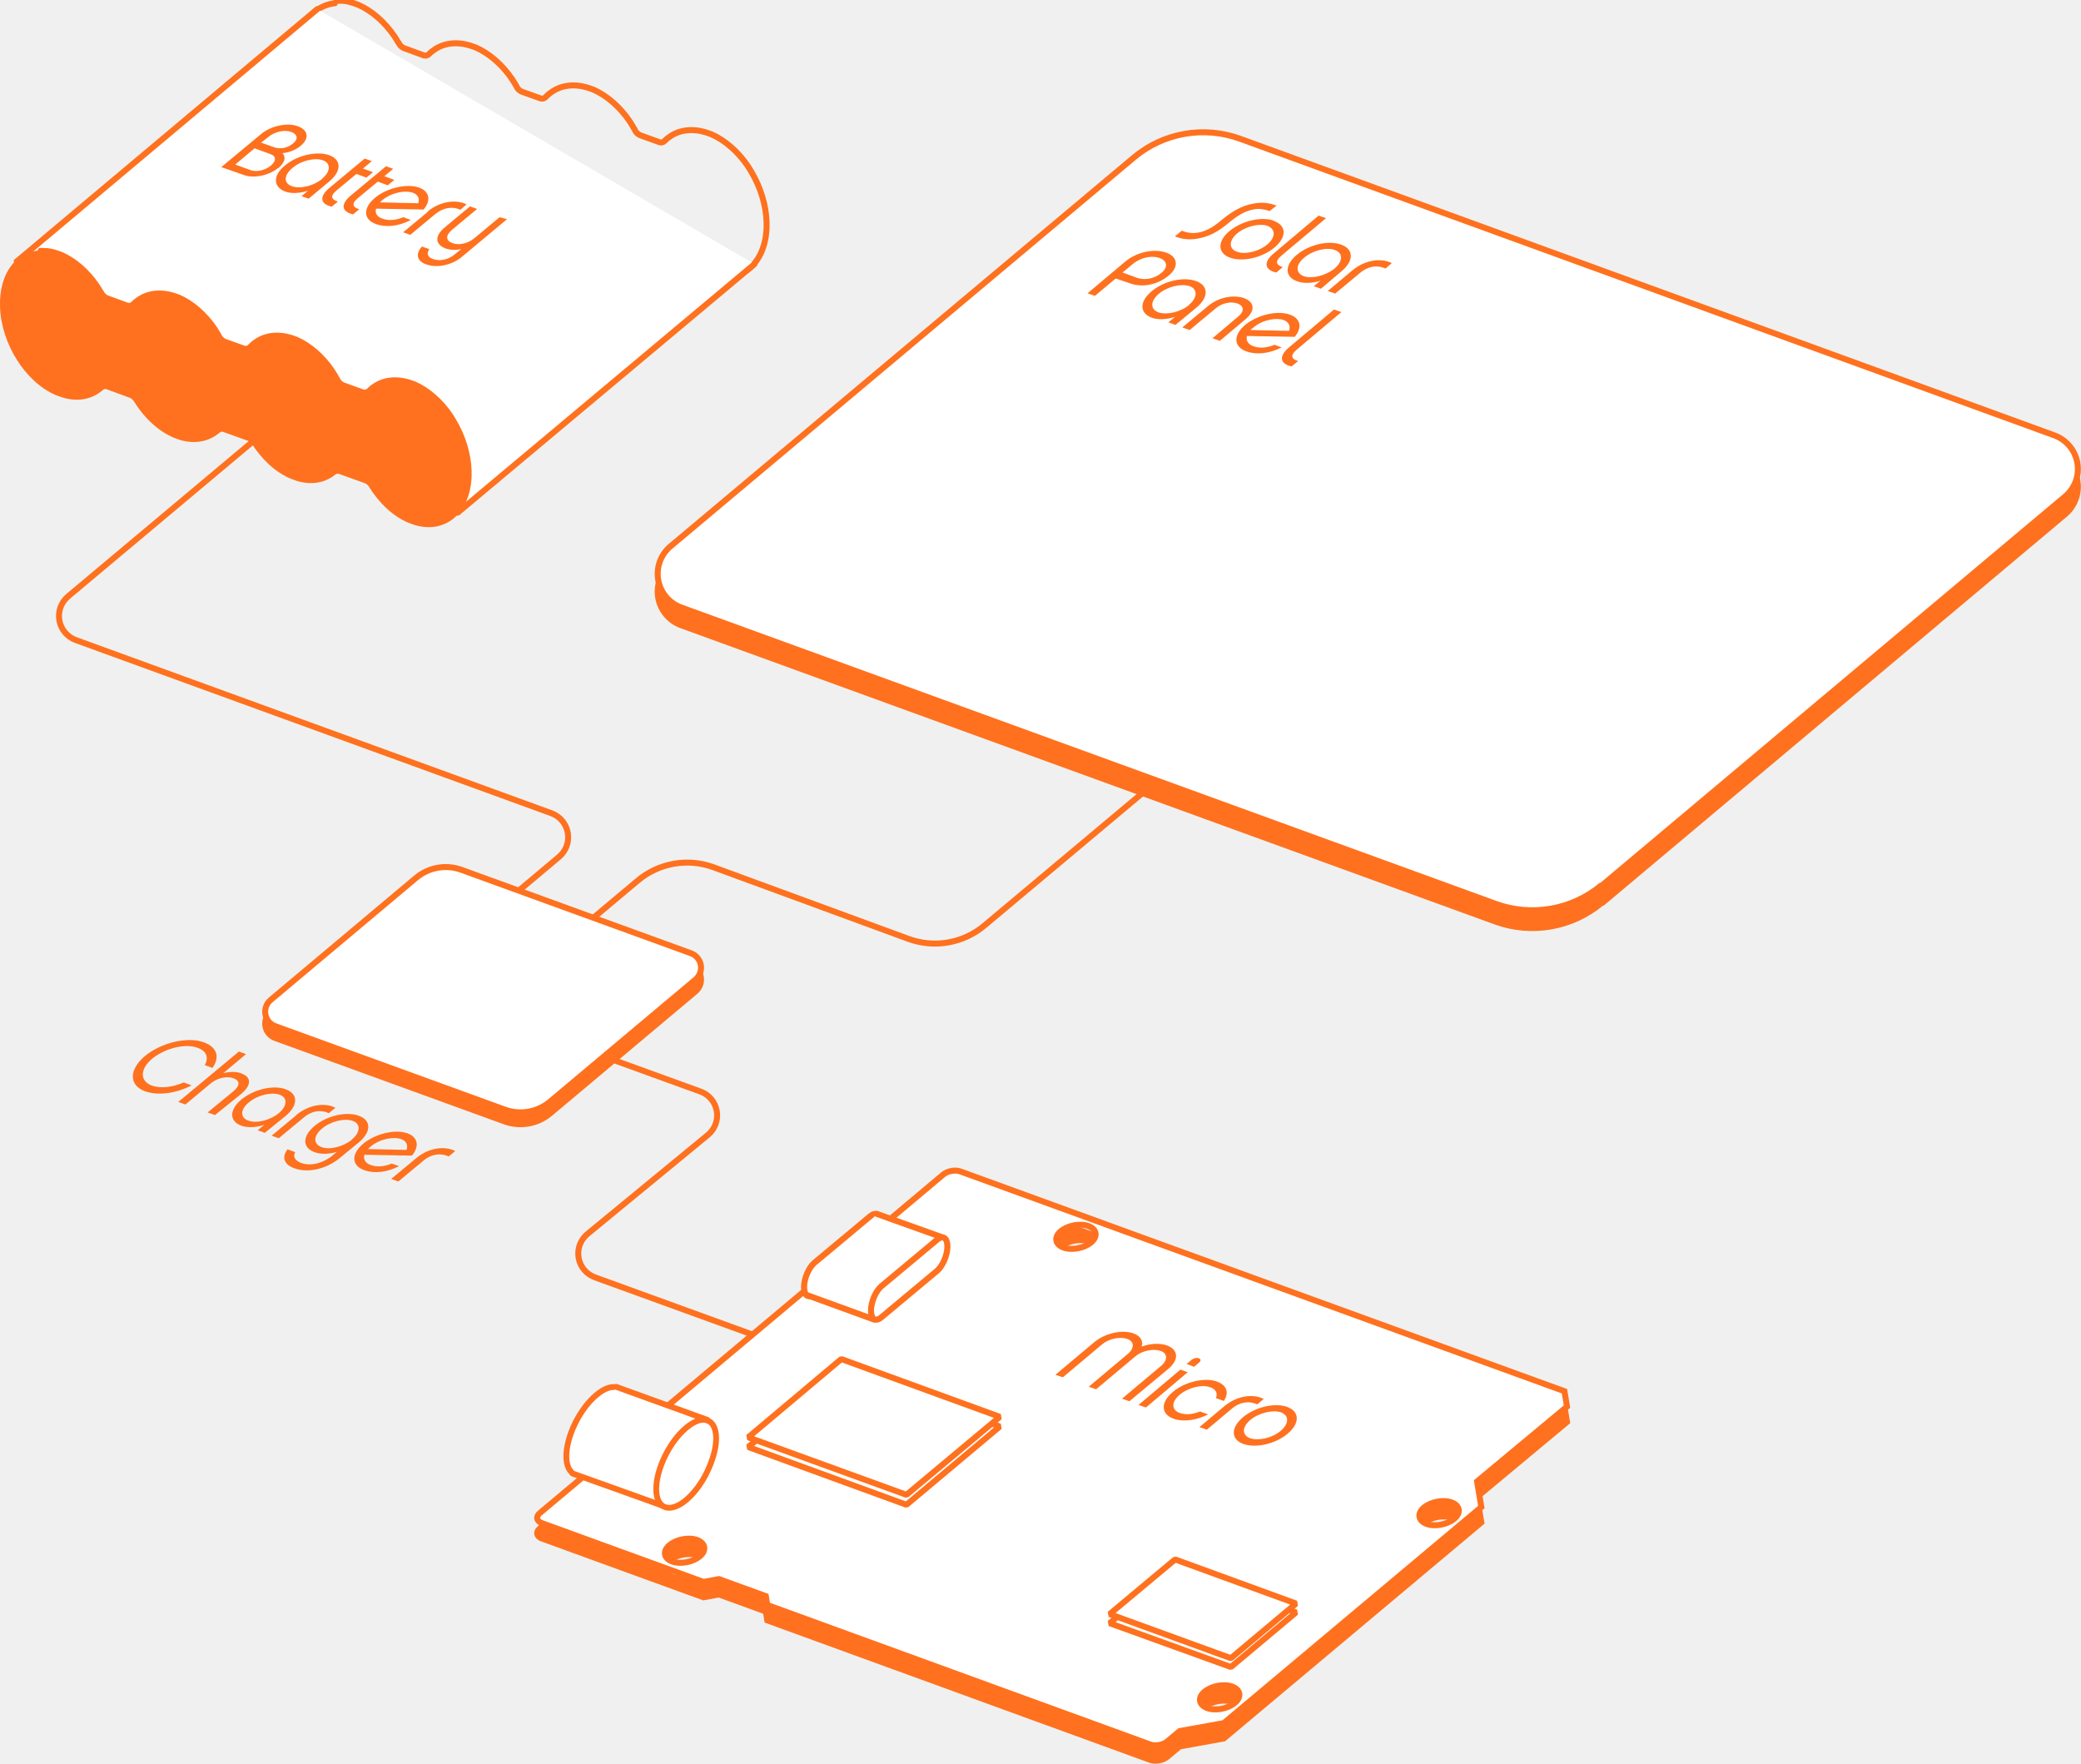
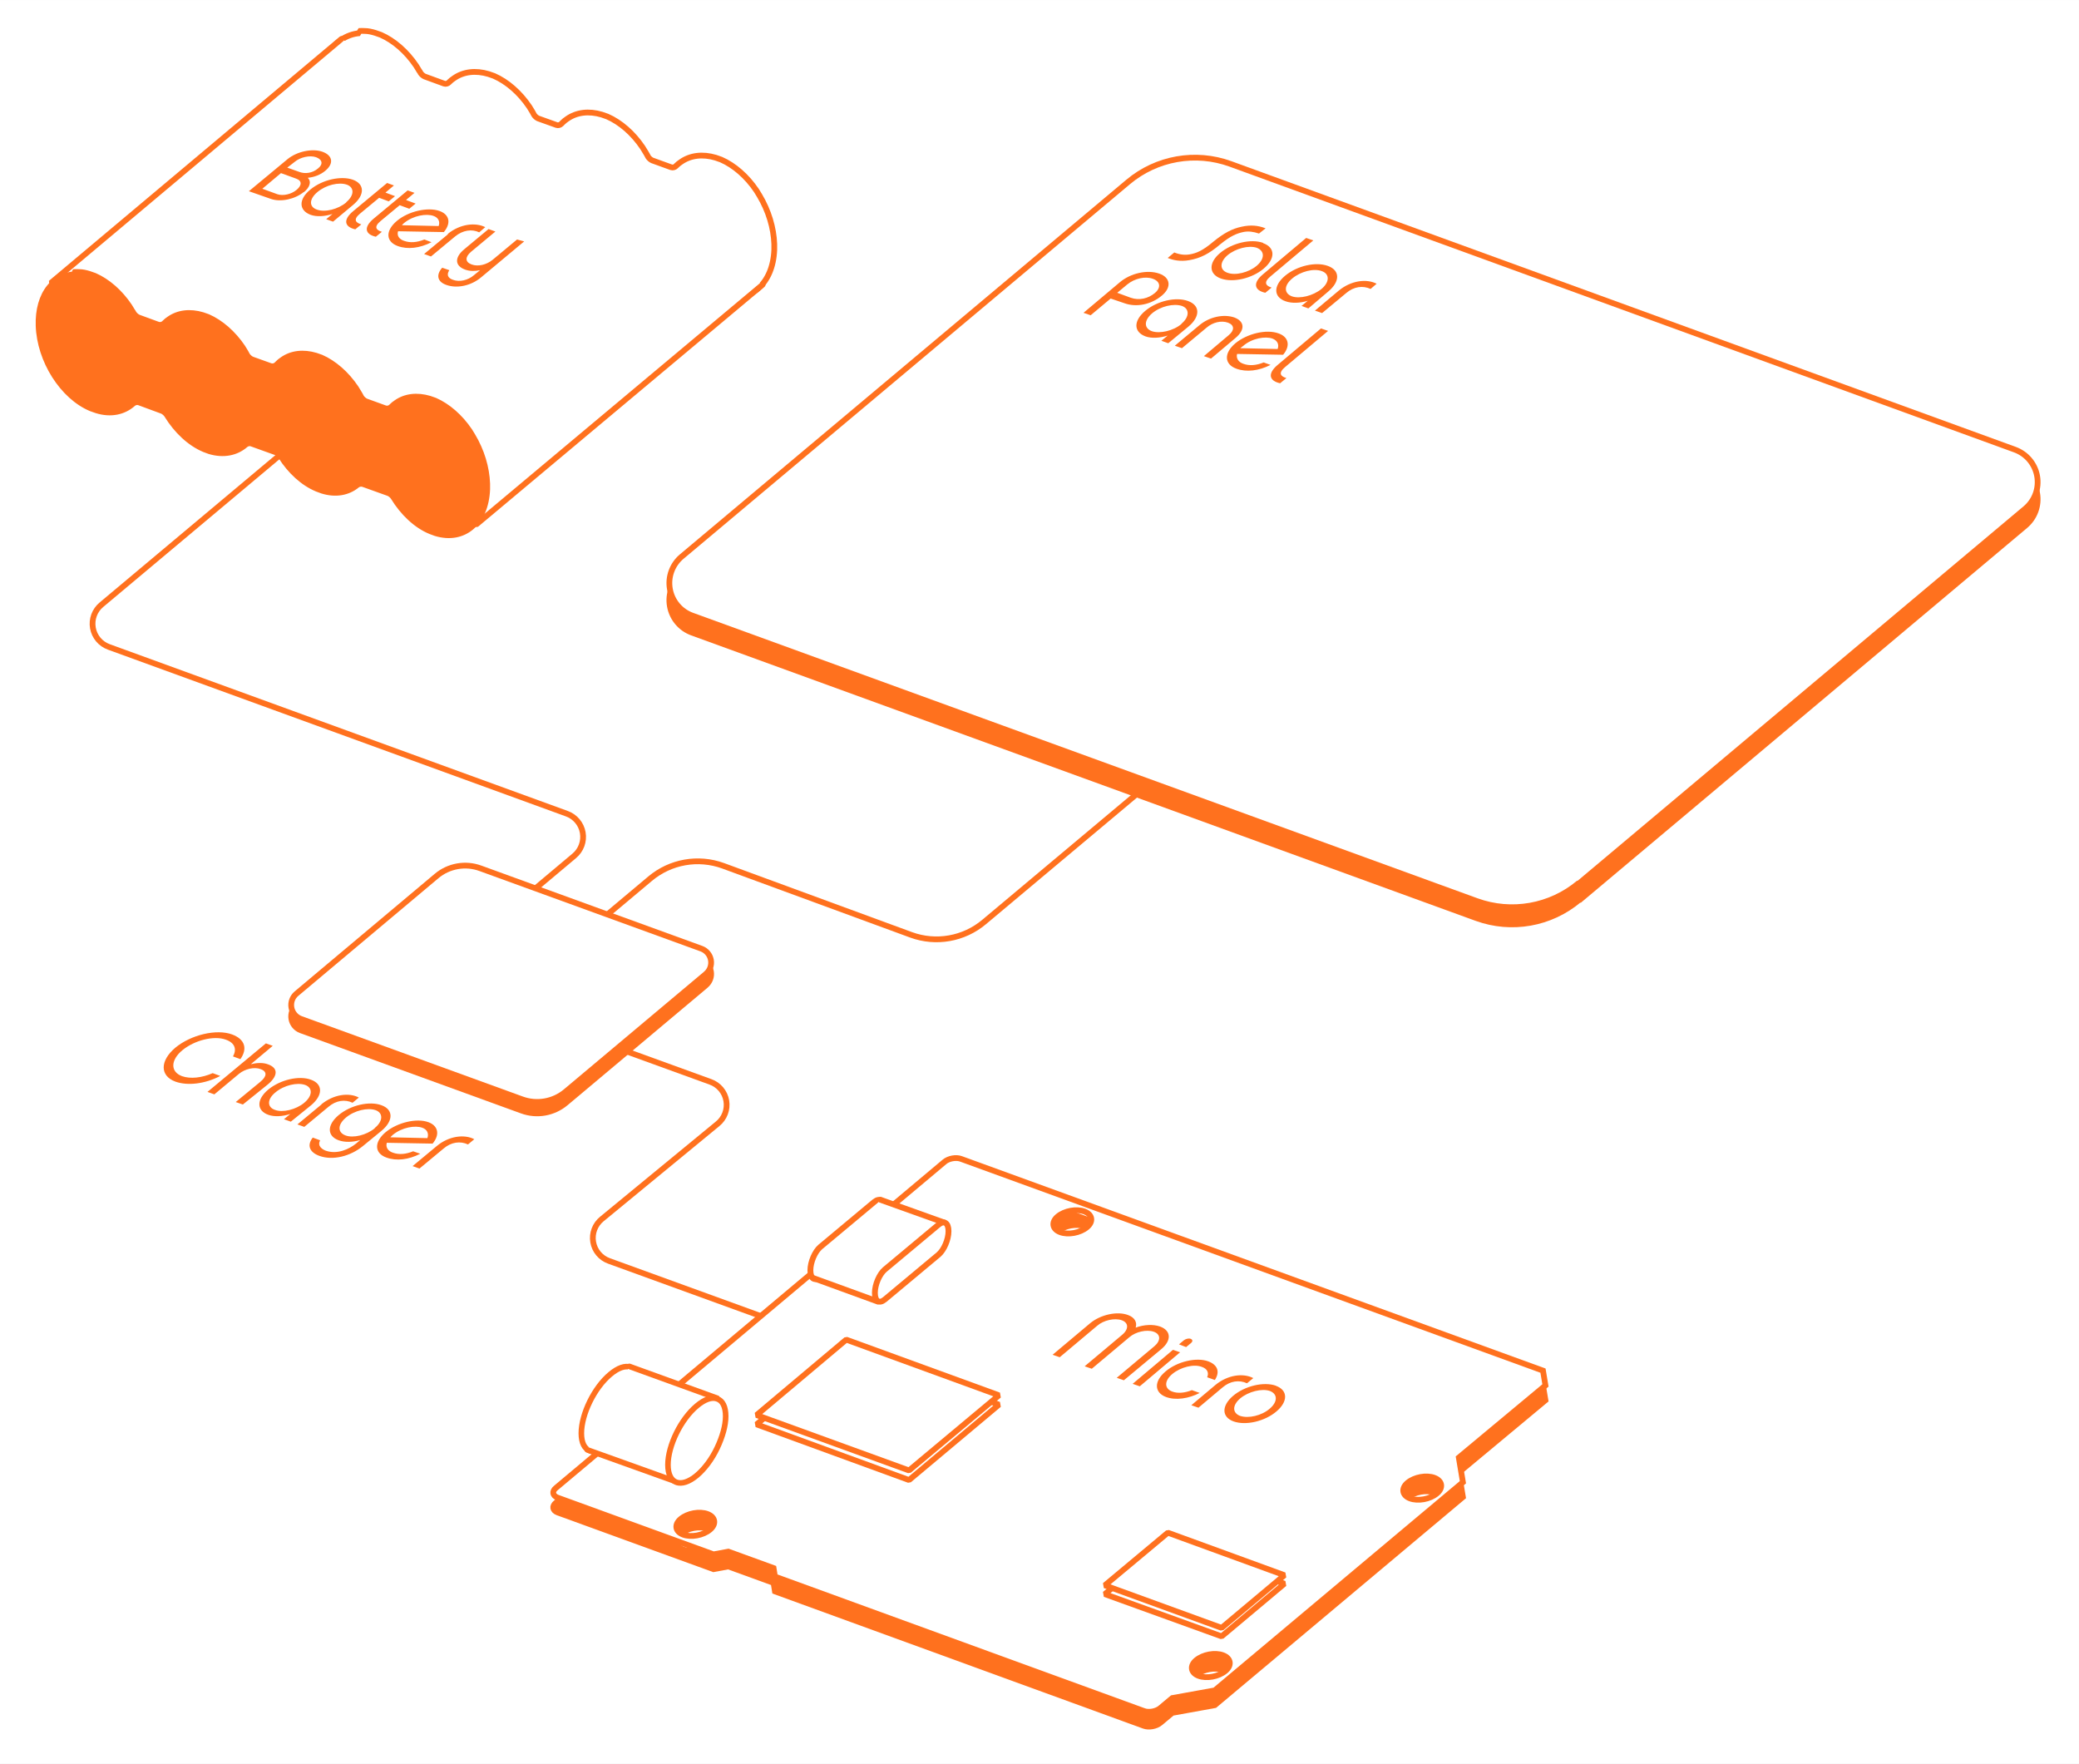
- <svg xmlns="http://www.w3.org/2000/svg" width="7.312in" height="6.196in" viewBox="0 0 7.312 6.196" version="1.1" id="svg1" xml:space="preserve">
+ <svg xmlns="http://www.w3.org/2000/svg" width="7.582in" height="6.431in" viewBox="0 0 7.582 6.431" version="1.1" id="svg1" xml:space="preserve">
  <defs id="defs1">
    <style id="style1">
      .st0 {
        font-size: 2.8px;
      }

      .st0, .st1, .st2, .st3, .st4, .st5, .st6, .st7, .st8, .st9, .st10, .st11, .st12 {
        fill: #fff;
      }

      .st0, .st1, .st2, .st4, .st13, .st14, .st5, .st15, .st16, .st6, .st7, .st17, .st8, .st9, .st18, .st10, .st19, .st20, .st21, .st11, .st12 {
        isolation: isolate;
      }

      .st0, .st1, .st5, .st6, .st7, .st9, .st12 {
        font-family: ArialMT, Arial;
      }

      .st1 {
        font-size: 4.7px;
      }

      .st22 {
        fill: #80795b;
      }

      .st23 {
        fill: #d1c690;
      }

      .st24 {
        fill: #5e5b43;
      }

      .st2 {
        opacity: .6;
      }

      .st25 {
        stroke-width: .9px;
      }

      .st25, .st26, .st27, .st28, .st20, .st29 {
        fill: none;
      }

      .st25, .st27, .st28, .st29 {
        stroke-miterlimit: 5;
      }

      .st25, .st28 {
        stroke: #fff;
      }

      .st30 {
        fill-opacity: .3;
      }

      .st30, .st31 {
        fill: #3d3d3d;
      }

      .st32 {
        fill: #494949;
      }

      .st33 {
        fill: lime;
      }

      .st33, .st34 {
        fill-opacity: .4;
      }

      .st35 {
        fill: #22b573;
        fill-opacity: .7;
      }

      .st36 {
        fill: #b8af82;
      }

      .st37 {
        fill: #303030;
      }

      .st38 {
        fill: #0f7391;
      }

      .st4 {
        opacity: .3;
      }

      .st13 {
        stroke: #565656;
      }

      .st13, .st14 {
        opacity: .2;
      }

      .st13, .st20 {
        stroke-miterlimit: 12.5;
        stroke-width: .3px;
      }

      .st39, .st21 {
        fill: #f2f2f2;
      }

      .st40 {
        fill: #404040;
      }

      .st5 {
        font-size: 5.8px;
      }

      .st41 {
        fill: #1f1f1f;
      }

      .st16, .st11 {
        opacity: .1;
      }

      .st6 {
        font-size: 7.7px;
      }

      .st42 {
        fill: #373737;
      }

      .st7 {
        font-size: 5.2px;
      }

      .st17 {
        opacity: 0;
      }

      .st43 {
        fill: #8c8663;
      }

      .st8, .st19, .st20, .st21 {
        opacity: .5;
      }

      .st34 {
        fill: #ff0;
      }

      .st27 {
        stroke-width: 1px;
      }

      .st27, .st29 {
        stroke: #9a916c;
      }

      .st9 {
        font-size: 4.2px;
      }

      .st44 {
        fill: #6d6d6d;
      }

      .st45 {
        fill: #333;
      }

      .st46 {
        fill: #474747;
      }

      .st47 {
        fill: #8d8455;
      }

      .st48 {
        fill: #595959;
      }

      .st49 {
        fill: #1a1a1a;
      }

      .st50 {
        fill: #9a916c;
      }

      .st51 {
        fill: #999;
      }

      .st18, .st10 {
        opacity: .2;
      }

      .st52 {
        fill: #232323;
      }

      .st53 {
        fill: #852725;
      }

      .st54 {
        fill: #641d1c;
      }

      .st55, .st19 {
        fill: #ccc;
      }

      .st56 {
        fill: #b3b3b3;
      }

      .st28 {
        stroke-linecap: round;
        stroke-width: 1.1px;
      }

      .st57 {
        fill: #2a2a29;
      }

      .st58 {
        fill: gray;
      }

      .st59 {
        fill: #8d8c8c;
      }

      .st60 {
        fill: #9d956c;
      }

      .st20 {
        stroke: #000;
      }

      .st61 {
        fill: #0f0f0f;
        fill-opacity: .4;
      }

      .st29 {
        stroke-width: 1.1px;
      }

      .st62 {
        fill: #e6e6e6;
      }

      .st12 {
        font-size: 4.6px;
      }
    </style>
    <clipPath clipPathUnits="userSpaceOnUse" id="clipPath645">
      <path d="M -1.568,18.351 H 2.423 V 1.9662608e-4 h -3.991 z" id="path645" style="stroke-width:1" />
    </clipPath>
    <clipPath clipPathUnits="userSpaceOnUse" id="clipPath646">
      <path d="M -8.946,3.0171548e-4 H 1.9822466e-4 V -17.405 H -8.946 Z" id="path646" style="stroke-width:1" />
    </clipPath>
    <clipPath clipPathUnits="userSpaceOnUse" id="clipPath647">
      <path d="M -1.967777e-4,3.664 H 7.317 V -4.0087155e-4 H -1.967777e-4 Z" id="path647" style="stroke-width:1" />
    </clipPath>
    <clipPath clipPathUnits="userSpaceOnUse" id="clipPath648">
      <path d="M -7.088,13.741 H 1.844 V -5.0335323e-4 h -8.932 z" id="path648" style="stroke-width:1" />
    </clipPath>
    <clipPath clipPathUnits="userSpaceOnUse" id="clipPath649">
      <path d="M -18.351,2.423 H -9.9182986e-5 v -3.991 H -18.351 Z" id="path649" style="stroke-width:1" />
    </clipPath>
    <clipPath clipPathUnits="userSpaceOnUse" id="clipPath650">
      <path d="M -9.6772378e-5,-5.0352573e-4 H 17.405 V -8.947 H -9.6772378e-5 Z" id="path650" style="stroke-width:1" />
    </clipPath>
    <clipPath clipPathUnits="userSpaceOnUse" id="clipPath651">
      <path d="M -3.664,7.317 H 9.8314649e-5 V 7.14719e-5 H -3.664 Z" id="path651" style="stroke-width:1" />
    </clipPath>
    <clipPath clipPathUnits="userSpaceOnUse" id="clipPath652">
      <path d="M -13.741,1.844 H 2.0079633e-4 v -8.932 H -13.741 Z" id="path652" style="stroke-width:1" />
    </clipPath>
  </defs>
-   <g id="layer2" transform="translate(-0.4925151,-2.087903)">
+   <g id="layer2" transform="translate(-0.3623018,-1.977722)">
+     <rect style="fill:#ffffff;stroke-width:0.021;stroke-linecap:round;stroke-linejoin:bevel" id="rect1" width="7.582" height="6.431" x="0.362" y="1.978" />
    <g id="g676" transform="translate(-0.04166666,0.8958333)">
      <path style="fill:none;fill-opacity:1;stroke:#ff711e;stroke-width:0.021;stroke-linecap:round;stroke-linejoin:bevel;stroke-dasharray:none;stroke-dashoffset:0;stroke-opacity:1" d="M 2.119,4.836 2.775,4.286 a 0.27,0.27 170.079 0 1 0.266,-0.047 l 0.686,0.252 a 0.27,0.27 170.079 0 0 0.266,-0.047 L 4.617,3.921 4.737,3.821" id="path667" />
      <path style="fill:none;fill-opacity:1;stroke:#ff711e;stroke-width:0.021;stroke-linecap:round;stroke-linejoin:bevel;stroke-dasharray:none;stroke-dashoffset:0;stroke-opacity:1" d="M 1.963,4.652 2.498,4.203 A 0.09,0.09 80 0 0 2.471,4.049 L 0.801,3.441 A 0.09,0.09 80 0 1 0.774,3.287 L 1.85,2.385" id="path675" />
      <path style="fill:none;fill-opacity:1;stroke:#ff711e;stroke-width:0.021;stroke-linecap:round;stroke-linejoin:bevel;stroke-dasharray:none;stroke-dashoffset:0;stroke-opacity:1" d="M 3.272,5.915 2.625,5.68 A 0.089,0.089 80.259 0 1 2.599,5.527 L 3.021,5.18 A 0.089,0.089 80.259 0 0 2.995,5.027 L 2.634,4.896 2.487,4.842" id="path676" />
    </g>
  </g>
-   <g id="layer1" style="display:inline" transform="translate(-0.492515, -2.0879)">
+   <g id="layer1" style="display:inline" transform="translate(-0.3623016,-1.977719)">
    <g id="g664" style="fill:#ffffff;fill-opacity:1" transform="translate(0.06249999,0.8958333)">
      <path id="path11835" style="fill:#ff711e;fill-opacity:1;fill-rule:nonzero;stroke:#ff711e;stroke-width:0.021;stroke-dasharray:none;stroke-opacity:1" d="m 2.782,6.675 c -0.024,0.02 -0.02,0.046 0.009,0.057 0.029,0.011 0.073,0.003 0.098,-0.018 l 1.3e-4,-1.1e-4 c 0.024,-0.02 0.02,-0.046 -0.009,-0.057 -0.029,-0.011 -0.073,-0.003 -0.098,0.018 z m 1.375,-1.103 c -0.024,0.02 -0.02,0.046 0.009,0.057 0.029,0.011 0.073,0.003 0.098,-0.018 l 1.2e-4,-10e-5 c 0.024,-0.02 0.02,-0.046 -0.009,-0.057 -0.029,-0.011 -0.073,-0.003 -0.098,0.018 z m 0.505,1.618 c -0.024,0.02 -0.02,0.046 0.009,0.057 0.029,0.011 0.073,0.003 0.098,-0.018 l 1.6e-4,-1.3e-4 c 0.024,-0.02 0.02,-0.046 -0.009,-0.057 -0.029,-0.011 -0.073,-0.003 -0.098,0.018 z m 0.771,-0.647 c -0.024,0.02 -0.02,0.046 0.009,0.057 0.029,0.011 0.073,0.003 0.098,-0.018 l 1.5e-4,-1.3e-4 c 0.024,-0.02 0.02,-0.046 -0.009,-0.057 -0.029,-0.011 -0.073,-0.003 -0.098,0.018 z m 0.187,-0.092 0.015,0.09 -0.905,0.759 -0.155,0.028 -0.043,0.036 c -0.015,0.013 -0.043,0.018 -0.061,0.011 h -10e-6 l -1.345,-0.49 -0.005,-0.031 -0.165,-0.06 -0.054,0.01 -0.569,-0.207 c -0.018,-0.007 -0.021,-0.023 -0.006,-0.035 l 1.417,-1.189 c 0.015,-0.013 0.043,-0.018 0.061,-0.011 l 2.122,0.772 0.009,0.054 z" />
      <path id="path654" style="fill:#ffffff;fill-opacity:1;fill-rule:nonzero;stroke:#ff711e;stroke-width:0.021;stroke-dasharray:none;stroke-opacity:1" d="m 2.782,6.621 c -0.024,0.02 -0.02,0.046 0.009,0.057 0.029,0.011 0.073,0.003 0.098,-0.018 l 1.3e-4,-1.1e-4 c 0.024,-0.02 0.02,-0.046 -0.009,-0.057 -0.029,-0.011 -0.073,-0.003 -0.098,0.018 z m 1.375,-1.103 c -0.024,0.02 -0.02,0.046 0.009,0.057 0.029,0.011 0.073,0.003 0.098,-0.018 l 1.2e-4,-10e-5 c 0.024,-0.02 0.02,-0.046 -0.009,-0.057 -0.029,-0.011 -0.073,-0.003 -0.098,0.018 z m 0.505,1.618 c -0.024,0.02 -0.02,0.046 0.009,0.057 0.029,0.011 0.073,0.003 0.098,-0.018 l 1.6e-4,-1.3e-4 c 0.024,-0.02 0.02,-0.046 -0.009,-0.057 -0.029,-0.011 -0.073,-0.003 -0.098,0.018 z m 0.771,-0.647 c -0.024,0.02 -0.02,0.046 0.009,0.057 0.029,0.011 0.073,0.003 0.098,-0.018 l 1.5e-4,-1.3e-4 c 0.024,-0.02 0.02,-0.046 -0.009,-0.057 -0.029,-0.011 -0.073,-0.003 -0.098,0.018 z m 0.187,-0.092 0.015,0.09 -0.905,0.759 -0.155,0.028 -0.043,0.036 c -0.015,0.013 -0.043,0.018 -0.061,0.011 h -10e-6 l -1.345,-0.49 -0.005,-0.031 -0.165,-0.06 -0.054,0.01 -0.569,-0.207 c -0.018,-0.007 -0.021,-0.023 -0.006,-0.035 l 1.417,-1.189 c 0.015,-0.013 0.043,-0.018 0.061,-0.011 l 2.122,0.772 0.009,0.054 z" />
      <g id="g658" transform="matrix(1.074281,0,0,1.074656,0.310032,1.351108)" style="fill:#ffffff;fill-opacity:1;stroke-width:0.019;stroke-dasharray:none">
        <path id="path656" style="fill:#ffffff;fill-opacity:1;stroke:#ff711e;stroke-width:0.019;stroke-linecap:round;stroke-linejoin:bevel;stroke-dasharray:none;stroke-opacity:1" d="m 2.16,4.448 c 0,-0.031 -0.01,-0.053 -0.029,-0.059 -0.018,-0.007 -0.043,0.002 -0.069,0.024 -0.054,0.045 -0.098,0.135 -0.098,0.2 0,0.065 0.044,0.081 0.098,0.036 0.026,-0.022 0.051,-0.055 0.069,-0.093 0.018,-0.038 0.029,-0.076 0.029,-0.108 z" />
        <path style="fill:#ffffff;fill-opacity:1;stroke:#ff711e;stroke-width:0.019;stroke-linecap:round;stroke-linejoin:bevel;stroke-dasharray:none;stroke-dashoffset:0;stroke-opacity:1" d="M 1.984,4.669 2.291,4.779 2.428,4.495 2.127,4.386" id="path658" />
        <path id="path657" style="fill:#ffffff;fill-opacity:1;stroke:#ff711e;stroke-width:0.019;stroke-linecap:round;stroke-linejoin:bevel;stroke-dasharray:none;stroke-opacity:1" d="m 2.454,4.555 c 0,-0.031 -0.01,-0.053 -0.029,-0.059 -0.018,-0.007 -0.043,0.002 -0.069,0.024 -0.054,0.045 -0.098,0.135 -0.098,0.2 0,0.065 0.044,0.081 0.098,0.036 0.026,-0.022 0.051,-0.055 0.069,-0.093 0.018,-0.038 0.029,-0.076 0.029,-0.108 z" />
      </g>
      <path style="fill:#ffffff;fill-opacity:1;stroke:#ff711e;stroke-width:0.021;stroke-linecap:round;stroke-linejoin:bevel;stroke-dasharray:none;stroke-dashoffset:0;stroke-opacity:1" d="M 3.059,6.276 3.615,6.479 3.943,6.204 3.386,6.002 Z" id="path659" />
      <path style="fill:#ffffff;fill-opacity:1;stroke:#ff711e;stroke-width:0.021;stroke-linecap:round;stroke-linejoin:bevel;stroke-dasharray:none;stroke-dashoffset:0;stroke-opacity:1" d="M 3.059,6.242 3.615,6.444 3.943,6.17 3.386,5.967 Z" id="path659-2" />
      <g id="g662" transform="matrix(0.9259355,0,0,0.925455,0.8542896,1.950355)" style="fill:#ffffff;fill-opacity:1;stroke-width:0.023;stroke-dasharray:none">
        <path id="rect659" style="fill:#ffffff;fill-opacity:1;stroke:#ff711e;stroke-width:0.023;stroke-linecap:round;stroke-linejoin:bevel;stroke-dasharray:none;stroke-opacity:1" d="m 2.632,3.975 0.212,-0.177 c 0.022,-0.018 0.039,-0.007 0.039,0.026 0,0.033 -0.018,0.074 -0.039,0.092 l -0.212,0.177 c -0.022,0.018 -0.039,0.007 -0.039,-0.026 0,-0.033 0.018,-0.074 0.039,-0.092 z" />
        <path style="fill:#ffffff;fill-opacity:1;stroke:#ff711e;stroke-width:0.023;stroke-linecap:round;stroke-linejoin:bevel;stroke-dasharray:none;stroke-dashoffset:0;stroke-opacity:1" d="m 2.603,4.097 0.258,0.094 0.262,-0.311 -0.254,-0.091" id="path662" />
        <path id="path661" style="fill:#ffffff;fill-opacity:1;stroke:#ff711e;stroke-width:0.023;stroke-linecap:round;stroke-linejoin:bevel;stroke-dasharray:none;stroke-opacity:1" d="m 2.886,4.064 0.212,-0.177 c 0.022,-0.018 0.039,-0.007 0.039,0.026 0,0.033 -0.018,0.074 -0.039,0.092 l -0.212,0.177 c -0.022,0.018 -0.039,0.007 -0.039,-0.026 0,-0.033 0.018,-0.074 0.039,-0.092 z" />
      </g>
      <path style="fill:#ffffff;fill-opacity:1;stroke:#ff711e;stroke-width:0.021;stroke-linecap:round;stroke-linejoin:bevel;stroke-dasharray:none;stroke-dashoffset:0;stroke-opacity:1" d="M 4.755,7.049 4.329,6.895 4.559,6.702 4.984,6.857 Z" id="path664" />
      <path style="fill:#ffffff;fill-opacity:1;stroke:#ff711e;stroke-width:0.021;stroke-linecap:round;stroke-linejoin:bevel;stroke-dasharray:none;stroke-dashoffset:0;stroke-opacity:1" d="M 4.755,7.018 4.329,6.863 4.559,6.671 4.984,6.826 Z" id="path663" />
    </g>
    <g id="g665" transform="translate(0.06249999,0.8958333)">
      <path style="fill:#ff711e;fill-opacity:1;stroke:#ff711e;stroke-width:0.021;stroke-linecap:round;stroke-linejoin:bevel;stroke-dasharray:none;stroke-dashoffset:0;stroke-opacity:1" d="M 6.058,4.366 7.686,2.999 A 0.126,0.126 80 0 0 7.648,2.784 L 4.787,1.742 a 0.379,0.379 170 0 0 -0.373,0.066 L 2.786,3.174 a 0.126,0.126 80 0 0 0.038,0.215 l 2.861,1.041 a 0.379,0.379 170 0 0 0.373,-0.066 z" id="path665" />
      <path style="fill:#ffffff;stroke:#ff711e;stroke-width:0.021;stroke-linecap:round;stroke-linejoin:bevel;stroke-dasharray:none;stroke-dashoffset:0;stroke-opacity:1" d="M 6.058,4.366 7.686,2.999 A 0.126,0.126 80 0 0 7.648,2.784 L 4.787,1.742 a 0.379,0.379 170 0 0 -0.373,0.066 L 2.786,3.174 a 0.126,0.126 80 0 0 0.038,0.215 l 2.861,1.041 a 0.379,0.379 170 0 0 0.373,-0.066 z" id="path665-2" transform="translate(0,-0.06249999)" />
    </g>
    <path style="fill:#ff711e;fill-opacity:1;stroke:#ff711e;stroke-width:0.021;stroke-linecap:round;stroke-linejoin:bevel;stroke-dasharray:none;stroke-dashoffset:0;stroke-opacity:1" d="M 2.873,4.676 2.363,5.104 A 0.162,0.162 170 0 1 2.203,5.132 L 1.397,4.839 a 0.054,0.054 80 0 1 -0.016,-0.092 L 1.892,4.318 a 0.162,0.162 170 0 1 0.16,-0.028 l 0.806,0.293 a 0.054,0.054 80 0 1 0.016,0.092 z" id="path666" transform="translate(0.06249999,0.8958333)" />
    <path style="fill:#ffffff;fill-opacity:1;stroke:#ff711e;stroke-width:0.021;stroke-linecap:round;stroke-linejoin:bevel;stroke-dasharray:none;stroke-dashoffset:0;stroke-opacity:1" d="M 2.873,4.676 2.363,5.104 A 0.162,0.162 170 0 1 2.203,5.132 L 1.397,4.839 a 0.054,0.054 80 0 1 -0.016,-0.092 L 1.892,4.318 a 0.162,0.162 170 0 1 0.16,-0.028 l 0.806,0.293 a 0.054,0.054 80 0 1 0.016,0.092 z" id="path666-3" transform="translate(0.06249999,0.8541667)" />
    <g id="g674" transform="translate(0.06249999,0.8958333)">
      <path id="path669" style="fill:none;stroke:#ff711e;stroke-width:0.021;stroke-linecap:round;stroke-linejoin:bevel;stroke-dasharray:none" d="m 0.426,2.833 c -0.024,0.002 -0.047,0.01 -0.067,0.024 -0.005,0.003 -0.012,0.009 -0.016,0.013 -0.032,0.031 -0.05,0.079 -0.052,0.135 -2.027e-4,0.006 -1.9986e-4,0.015 -5.47e-6,0.021 0.004,0.129 0.089,0.263 0.195,0.307 0.005,0.002 0.014,0.005 0.02,0.007 0.054,0.017 0.103,0.006 0.138,-0.025 0.004,-0.004 0.012,-0.006 0.017,-0.004 l 0.084,0.031 c 0.005,0.002 0.012,0.008 0.015,0.013 0.035,0.057 0.084,0.104 0.139,0.127 0.005,0.002 0.014,0.005 0.019,0.007 0.053,0.016 0.101,0.006 0.136,-0.024 0.004,-0.004 0.012,-0.006 0.017,-0.004 l 0.089,0.032 c 0.005,0.002 0.012,0.008 0.015,0.012 0.035,0.055 0.082,0.099 0.135,0.121 0.005,0.002 0.014,0.005 0.019,0.007 0.051,0.016 0.098,0.007 0.132,-0.021 0.005,-0.004 0.012,-0.005 0.018,-0.003 l 0.092,0.033 c 0.005,0.002 0.012,0.008 0.015,0.013 0.035,0.057 0.084,0.104 0.138,0.126 0.005,0.002 0.014,0.005 0.019,0.007 0.106,0.032 0.19,-0.039 0.195,-0.165 2.023e-4,-0.006 1.993e-4,-0.015 1.7e-6,-0.021 -0.002,-0.059 -0.021,-0.122 -0.054,-0.177 -0.003,-0.005 -0.008,-0.013 -0.011,-0.018 -0.035,-0.052 -0.081,-0.092 -0.129,-0.113 -0.005,-0.002 -0.014,-0.005 -0.02,-0.007 -0.047,-0.014 -0.092,-0.009 -0.127,0.016 -0.005,0.003 -0.012,0.009 -0.016,0.013 -7.376e-4,7.245e-4 -0.001,0.001 -0.002,0.002 -0.004,0.004 -0.011,0.006 -0.017,0.004 l -0.069,-0.025 c -0.005,-0.002 -0.012,-0.008 -0.015,-0.013 -0.003,-0.006 -0.006,-0.011 -0.009,-0.016 -0.003,-0.005 -0.008,-0.013 -0.011,-0.018 -0.035,-0.052 -0.081,-0.092 -0.129,-0.113 -0.005,-0.002 -0.014,-0.005 -0.02,-0.007 -0.047,-0.014 -0.092,-0.009 -0.127,0.016 -0.005,0.003 -0.012,0.009 -0.016,0.013 -0.002,0.002 -0.004,0.004 -0.005,0.005 -0.004,0.004 -0.011,0.006 -0.017,0.004 l -0.067,-0.024 c -0.005,-0.002 -0.012,-0.008 -0.015,-0.013 -0.002,-0.004 -0.004,-0.007 -0.006,-0.011 -0.003,-0.005 -0.008,-0.013 -0.011,-0.018 -0.035,-0.052 -0.081,-0.092 -0.129,-0.113 -0.005,-0.002 -0.014,-0.005 -0.02,-0.007 -0.047,-0.014 -0.092,-0.009 -0.127,0.016 -0.005,0.003 -0.012,0.009 -0.016,0.013 -6.6932e-4,6.569e-4 -0.001,0.001 -0.002,0.002 -0.004,0.004 -0.011,0.006 -0.017,0.004 l -0.071,-0.026 c -0.005,-0.002 -0.012,-0.008 -0.015,-0.013 -0.001,-0.003 -0.003,-0.005 -0.005,-0.008 -0.003,-0.005 -0.008,-0.013 -0.011,-0.018 -0.035,-0.052 -0.081,-0.092 -0.129,-0.113 -0.005,-0.002 -0.014,-0.005 -0.02,-0.007 -0.013,-0.004 -0.026,-0.007 -0.039,-0.007 -0.006,-3.827e-4 -0.015,-3.735e-4 -0.021,4.91e-5 z" transform="translate(1.185529,-1.630182)" />
      <path style="fill:#ffffff;fill-opacity:1;stroke:#ff711e;stroke-width:0.021;stroke-linecap:round;stroke-linejoin:bevel;stroke-dasharray:none;stroke-dashoffset:0;stroke-opacity:1" d="M 1.545,1.224 0.485,2.114 2.036,2.995 3.081,2.12" id="path674" />
      <path id="path672" style="fill:#ff711e;fill-opacity:1;stroke:#ff711e;stroke-width:0.01;stroke-linecap:round;stroke-linejoin:bevel" d="m 0.426,2.833 c -0.024,0.002 -0.047,0.01 -0.067,0.024 -0.005,0.003 -0.012,0.009 -0.016,0.013 -0.032,0.031 -0.05,0.079 -0.052,0.135 -2.027e-4,0.006 -1.9986e-4,0.015 -5.47e-6,0.021 0.004,0.129 0.089,0.263 0.195,0.307 0.005,0.002 0.014,0.005 0.02,0.007 0.054,0.017 0.103,0.006 0.138,-0.025 0.004,-0.004 0.012,-0.006 0.017,-0.004 l 0.084,0.031 c 0.005,0.002 0.012,0.008 0.015,0.013 0.035,0.057 0.084,0.104 0.139,0.127 0.005,0.002 0.014,0.005 0.019,0.007 0.053,0.016 0.101,0.006 0.136,-0.024 0.004,-0.004 0.012,-0.006 0.017,-0.004 l 0.089,0.032 c 0.005,0.002 0.012,0.008 0.015,0.012 0.035,0.055 0.082,0.099 0.135,0.121 0.005,0.002 0.014,0.005 0.019,0.007 0.051,0.016 0.098,0.007 0.132,-0.021 0.005,-0.004 0.012,-0.005 0.018,-0.003 l 0.092,0.033 c 0.005,0.002 0.012,0.008 0.015,0.013 0.035,0.057 0.084,0.104 0.138,0.126 0.005,0.002 0.014,0.005 0.019,0.007 0.106,0.032 0.19,-0.039 0.195,-0.165 2.023e-4,-0.006 1.993e-4,-0.015 1.7e-6,-0.021 -0.002,-0.059 -0.021,-0.122 -0.054,-0.177 -0.003,-0.005 -0.008,-0.013 -0.011,-0.018 -0.035,-0.052 -0.081,-0.092 -0.129,-0.113 -0.005,-0.002 -0.014,-0.005 -0.02,-0.007 -0.047,-0.014 -0.092,-0.009 -0.127,0.016 -0.005,0.003 -0.012,0.009 -0.016,0.013 -7.376e-4,7.245e-4 -0.001,0.001 -0.002,0.002 -0.004,0.004 -0.011,0.006 -0.017,0.004 l -0.069,-0.025 c -0.005,-0.002 -0.012,-0.008 -0.015,-0.013 -0.003,-0.006 -0.006,-0.011 -0.009,-0.016 -0.003,-0.005 -0.008,-0.013 -0.011,-0.018 -0.035,-0.052 -0.081,-0.092 -0.129,-0.113 -0.005,-0.002 -0.014,-0.005 -0.02,-0.007 -0.047,-0.014 -0.092,-0.009 -0.127,0.016 -0.005,0.003 -0.012,0.009 -0.016,0.013 -0.002,0.002 -0.004,0.004 -0.005,0.005 -0.004,0.004 -0.011,0.006 -0.017,0.004 l -0.067,-0.024 c -0.005,-0.002 -0.012,-0.008 -0.015,-0.013 -0.002,-0.004 -0.004,-0.007 -0.006,-0.011 -0.003,-0.005 -0.008,-0.013 -0.011,-0.018 -0.035,-0.052 -0.081,-0.092 -0.129,-0.113 -0.005,-0.002 -0.014,-0.005 -0.02,-0.007 -0.047,-0.014 -0.092,-0.009 -0.127,0.016 -0.005,0.003 -0.012,0.009 -0.016,0.013 -6.6932e-4,6.569e-4 -0.001,0.001 -0.002,0.002 -0.004,0.004 -0.011,0.006 -0.017,0.004 l -0.071,-0.026 c -0.005,-0.002 -0.012,-0.008 -0.015,-0.013 -0.001,-0.003 -0.003,-0.005 -0.005,-0.008 -0.003,-0.005 -0.008,-0.013 -0.011,-0.018 -0.035,-0.052 -0.081,-0.092 -0.129,-0.113 -0.005,-0.002 -0.014,-0.005 -0.02,-0.007 -0.013,-0.004 -0.026,-0.007 -0.039,-0.007 -0.006,-3.827e-4 -0.015,-3.735e-4 -0.021,4.91e-5 z" transform="translate(0.1440978,-0.7565136)" />
    </g>
    <g id="text4" style="font-weight:500;font-size:0.333px;line-height:0.9;font-family:'Monaspace Krypton Frozen';-inkscape-font-specification:'Monaspace Krypton Frozen Medium';letter-spacing:-0.015px;word-spacing:0.004px;fill:#ff711e;stroke-width:0.021;stroke-linecap:round;stroke-linejoin:bevel" aria-label="Solar&#10;Panel" transform="matrix(0,-1,-1,0,11.15182,2.631371)">
      <path style="font-family:'Chalet Seventy';-inkscape-font-specification:'Chalet Seventy Medium';text-align:center;text-anchor:middle" d="m -0.179,6.174 c 0.011,0.028 0.013,0.055 0.006,0.087 -0.007,0.034 -0.023,0.065 -0.055,0.104 -0.033,0.039 -0.042,0.062 -0.046,0.086 -0.003,0.018 -8.99e-4,0.036 0.007,0.056 L -0.287,6.531 C -0.295,6.512 -0.301,6.485 -0.295,6.452 -0.288,6.412 -0.272,6.38 -0.237,6.339 -0.206,6.301 -0.197,6.278 -0.192,6.253 -0.189,6.236 -0.191,6.219 -0.198,6.198 Z m -0.053,0.009 c 0.016,0.045 -7.75e-4,0.114 -0.037,0.157 -0.035,0.042 -0.077,0.042 -0.093,-0.003 -0.016,-0.045 5.19e-4,-0.114 0.036,-0.156 0.036,-0.043 0.077,-0.043 0.093,0.002 z M -0.341,6.313 c 0.01,0.029 0.039,0.029 0.064,-2.2e-4 0.025,-0.03 0.037,-0.078 0.027,-0.107 C -0.262,6.176 -0.291,6.177 -0.316,6.207 -0.34,6.236 -0.352,6.284 -0.341,6.313 Z M -0.347,6.184 C -0.378,6.221 -0.405,6.216 -0.414,6.175 l 0.019,-0.023 c 0.006,0.02 0.018,0.031 0.04,0.005 l 0.132,-0.157 0.009,0.026 z m -0.062,-0.239 c 0.036,-0.043 0.077,-0.043 0.093,0.002 0.016,0.044 6.68e-4,0.112 -0.036,0.156 C -0.389,6.147 -0.43,6.145 -0.445,6.101 -0.453,6.079 -0.452,6.048 -0.443,6.02 L -0.462,6.043 -0.471,6.018 Z M -0.4,5.97 C -0.425,6.001 -0.437,6.049 -0.427,6.078 -0.416,6.107 -0.388,6.108 -0.362,6.077 -0.336,6.046 -0.324,5.998 -0.335,5.969 -0.345,5.94 -0.375,5.94 -0.4,5.97 Z M -0.406,5.907 -0.479,5.994 -0.488,5.968 -0.415,5.88 c 0.024,-0.028 0.028,-0.061 0.015,-0.089 l 0.019,-0.022 c 0.019,0.037 0.012,0.093 -0.025,0.138 z" id="path8" />
      <path style="font-family:'Chalet Seventy';-inkscape-font-specification:'Chalet Seventy Medium';text-align:center;text-anchor:middle" d="m -0.424,6.552 c 0.03,-0.036 0.066,-0.031 0.08,0.01 0.015,0.043 0.002,0.104 -0.032,0.144 L -0.487,6.838 -0.496,6.812 -0.435,6.739 -0.452,6.689 C -0.468,6.645 -0.457,6.591 -0.424,6.552 Z m 0.009,0.026 C -0.435,6.602 -0.443,6.635 -0.432,6.666 l 0.018,0.049 0.03,-0.036 C -0.361,6.651 -0.353,6.612 -0.363,6.585 -0.373,6.557 -0.396,6.555 -0.415,6.578 Z M -0.537,6.455 c 0.036,-0.043 0.077,-0.043 0.093,0.002 0.016,0.044 6.86e-4,0.112 -0.036,0.156 C -0.517,6.657 -0.557,6.655 -0.573,6.612 -0.581,6.59 -0.579,6.559 -0.57,6.531 l -0.019,0.023 -0.009,-0.025 z m 0.009,0.026 C -0.553,6.511 -0.564,6.56 -0.554,6.589 -0.543,6.618 -0.515,6.618 -0.489,6.588 -0.463,6.557 -0.452,6.509 -0.462,6.479 -0.472,6.451 -0.502,6.451 -0.527,6.481 Z m -0.013,-0.092 C -0.522,6.367 -0.514,6.336 -0.523,6.311 -0.532,6.287 -0.551,6.287 -0.569,6.309 L -0.645,6.399 -0.654,6.373 -0.579,6.284 c 0.031,-0.037 0.061,-0.033 0.075,0.004 0.013,0.038 0.003,0.09 -0.028,0.127 L -0.607,6.505 -0.616,6.479 Z M -0.668,6.181 c -0.011,0.027 -0.013,0.052 -0.005,0.074 0.006,0.018 0.02,0.027 0.036,0.023 L -0.64,6.11 c 0.035,-0.029 0.066,-0.018 0.078,0.017 0.016,0.044 -7.32e-4,0.114 -0.036,0.157 -0.036,0.043 -0.077,0.041 -0.093,-0.004 -0.013,-0.036 -0.008,-0.081 0.014,-0.124 z m 0.06,0.075 C -0.579,6.223 -0.572,6.174 -0.581,6.149 -0.588,6.131 -0.602,6.124 -0.619,6.13 l 0.003,0.136 C -0.613,6.263 -0.611,6.26 -0.608,6.256 Z M -0.677,6.13 c -0.031,0.037 -0.058,0.032 -0.067,-0.009 l 0.019,-0.023 c 0.006,0.021 0.018,0.031 0.04,0.005 l 0.132,-0.157 0.009,0.026 z" id="path9" />
    </g>
    <path style="font-weight:500;font-size:0.333px;line-height:0.9;font-family:'Chalet Seventy';-inkscape-font-specification:'Chalet Seventy Medium';text-align:center;letter-spacing:-0.015px;word-spacing:0.004px;text-anchor:middle;fill:#ff711e;stroke-width:0.021;stroke-linecap:round;stroke-linejoin:bevel" d="m 1.47,2.679 c 0.022,-0.018 0.029,-0.038 0.015,-0.053 0.023,-0.002 0.046,-0.011 0.063,-0.025 0.032,-0.026 0.029,-0.056 -0.01,-0.07 -0.037,-0.013 -0.093,-8.3e-4 -0.127,0.027 l -0.141,0.117 0.08,0.028 c 0.037,0.013 0.089,3.73e-4 0.12,-0.025 z m -0.033,-0.111 c 0.02,-0.017 0.055,-0.025 0.078,-0.017 0.024,0.009 0.026,0.026 0.007,0.041 -0.021,0.018 -0.048,0.02 -0.067,0.013 l -0.045,-0.016 z m 0.007,0.102 c -0.019,0.016 -0.049,0.023 -0.07,0.016 l -0.055,-0.02 0.068,-0.057 0.055,0.02 c 0.023,0.008 0.021,0.025 0.002,0.041 z m 0.206,0.055 c 0.043,-0.036 0.043,-0.076 -8.8e-4,-0.092 -0.043,-0.015 -0.111,-5.41e-4 -0.155,0.036 -0.044,0.036 -0.042,0.076 7.9e-4,0.092 0.022,0.008 0.052,0.006 0.08,-0.003 l -0.023,0.019 0.025,0.009 z m -0.025,-0.009 c -0.03,0.025 -0.078,0.037 -0.107,0.026 -0.029,-0.01 -0.029,-0.038 0.002,-0.064 0.031,-0.026 0.078,-0.037 0.107,-0.027 0.028,0.01 0.028,0.039 -0.002,0.064 z m 0.055,0.08 c -0.02,-0.006 -0.031,-0.017 -0.005,-0.039 l 0.07,-0.058 0.035,0.013 0.023,-0.019 -0.035,-0.013 0.031,-0.026 -0.025,-0.009 -0.124,0.103 c -0.037,0.031 -0.032,0.057 0.008,0.066 z m 0.075,0.027 c -0.02,-0.006 -0.031,-0.017 -0.005,-0.039 l 0.07,-0.058 0.035,0.013 0.023,-0.019 -0.035,-0.013 0.031,-0.026 -0.025,-0.009 -0.124,0.103 c -0.037,0.031 -0.032,0.057 0.008,0.066 z m 0.155,0.028 c -0.027,0.011 -0.052,0.013 -0.074,0.005 -0.018,-0.006 -0.027,-0.019 -0.022,-0.035 l 0.167,0.003 c 0.029,-0.035 0.018,-0.065 -0.016,-0.077 -0.043,-0.015 -0.113,8.61e-4 -0.155,0.036 -0.043,0.036 -0.041,0.076 0.003,0.092 0.036,0.013 0.08,0.008 0.123,-0.014 z m -0.074,-0.06 c 0.034,-0.028 0.082,-0.035 0.107,-0.026 0.018,0.006 0.025,0.021 0.019,0.037 l -0.134,-0.003 c 0.003,-0.003 0.005,-0.006 0.009,-0.009 z m 0.16,0.041 -0.087,0.072 0.025,0.009 0.088,-0.073 c 0.028,-0.023 0.061,-0.028 0.088,-0.015 l 0.022,-0.019 c -0.036,-0.018 -0.092,-0.012 -0.137,0.025 z m 0.252,0.019 -0.089,0.074 c -0.022,0.018 -0.053,0.026 -0.077,0.017 -0.024,-0.009 -0.024,-0.027 -0.002,-0.046 l 0.089,-0.074 -0.025,-0.009 -0.089,0.074 c -0.037,0.031 -0.033,0.061 0.004,0.074 0.017,0.006 0.035,0.006 0.054,0.002 l -0.022,0.018 c -0.022,0.019 -0.053,0.026 -0.077,0.017 -0.02,-0.007 -0.023,-0.02 -0.013,-0.035 l -0.026,-0.009 c -0.024,0.027 -0.017,0.052 0.016,0.063 0.037,0.013 0.088,0.004 0.126,-0.028 l 0.157,-0.131 z" id="text5" aria-label="Battery" />
    <path style="font-weight:500;font-size:0.333px;line-height:0.9;font-family:'Chalet Seventy';-inkscape-font-specification:'Chalet Seventy Medium';text-align:center;letter-spacing:-0.015px;word-spacing:0.004px;text-anchor:middle;fill:#ff711e;stroke-width:0.021;stroke-linecap:round;stroke-linejoin:bevel" d="m 1.165,5.901 -0.027,-0.01 c -0.039,0.017 -0.081,0.022 -0.112,0.011 -0.043,-0.016 -0.042,-0.059 0.002,-0.095 0.044,-0.036 0.115,-0.054 0.158,-0.038 0.034,0.012 0.04,0.036 0.026,0.061 l 0.027,0.01 c 0.026,-0.037 0.018,-0.072 -0.03,-0.09 -0.057,-0.021 -0.15,0.001 -0.207,0.048 -0.057,0.048 -0.057,0.103 1.6e-4,0.124 0.045,0.016 0.108,0.008 0.162,-0.02 z m 0.173,0.032 c 0.037,-0.03 0.041,-0.06 0.002,-0.074 -0.018,-0.007 -0.041,-0.006 -0.063,-5.75e-4 l 0.08,-0.067 -0.025,-0.009 -0.213,0.177 0.025,0.009 0.09,-0.075 c 0.022,-0.018 0.056,-0.026 0.079,-0.017 0.025,0.009 0.022,0.027 -0.001,0.046 l -0.09,0.074 0.026,0.009 z m 0.159,0.075 c 0.043,-0.036 0.044,-0.077 -5e-4,-0.093 -0.043,-0.016 -0.111,-6.7e-4 -0.156,0.036 -0.044,0.037 -0.042,0.077 4.1e-4,0.092 0.022,0.008 0.052,0.006 0.08,-0.003 l -0.023,0.019 0.025,0.009 z m -0.025,-0.009 c -0.03,0.025 -0.079,0.037 -0.107,0.026 -0.029,-0.01 -0.029,-0.039 0.002,-0.064 0.031,-0.026 0.079,-0.037 0.108,-0.027 0.028,0.01 0.028,0.039 -0.003,0.065 z m 0.063,0.006 -0.088,0.073 0.025,0.009 0.088,-0.073 c 0.028,-0.024 0.061,-0.028 0.088,-0.015 l 0.023,-0.019 c -0.036,-0.019 -0.092,-0.012 -0.137,0.025 z m 0.219,0.096 c 0.043,-0.036 0.044,-0.077 -6.3e-4,-0.093 -0.043,-0.016 -0.112,-6.84e-4 -0.156,0.036 -0.044,0.037 -0.042,0.077 5.3e-4,0.092 0.022,0.008 0.051,0.007 0.078,-0.001 l -0.014,0.012 c -0.027,0.022 -0.07,0.041 -0.111,0.027 -0.011,-0.004 -0.033,-0.016 -0.021,-0.038 l -0.027,-0.01 c -0.022,0.028 -0.012,0.054 0.025,0.067 0.048,0.017 0.112,0.002 0.159,-0.037 z m -0.025,-0.009 c -0.03,0.025 -0.079,0.037 -0.107,0.026 -0.029,-0.011 -0.029,-0.039 0.002,-0.065 0.031,-0.026 0.079,-0.037 0.108,-0.027 0.028,0.01 0.028,0.04 -0.003,0.065 z m 0.14,0.084 c -0.027,0.011 -0.052,0.013 -0.074,0.005 -0.018,-0.006 -0.027,-0.02 -0.022,-0.036 l 0.167,0.003 c 0.029,-0.035 0.018,-0.066 -0.015,-0.078 -0.043,-0.016 -0.113,7.37e-4 -0.156,0.036 -0.043,0.036 -0.042,0.077 0.003,0.093 0.036,0.013 0.08,0.008 0.123,-0.014 z m -0.074,-0.06 c 0.034,-0.028 0.082,-0.035 0.107,-0.026 0.018,0.006 0.025,0.021 0.019,0.038 l -0.135,-0.003 c 0.003,-0.003 0.005,-0.006 0.009,-0.009 z m 0.16,0.041 -0.088,0.073 0.025,0.009 0.088,-0.073 c 0.028,-0.024 0.061,-0.028 0.089,-0.015 l 0.023,-0.019 c -0.036,-0.019 -0.093,-0.012 -0.137,0.025 z" id="text6" aria-label="Charger" />
    <path style="font-weight:500;font-size:0.333px;line-height:0.9;font-family:'Chalet Seventy';-inkscape-font-specification:'Chalet Seventy Medium';text-align:center;letter-spacing:-0.015px;word-spacing:0.004px;text-anchor:middle;fill:#ff711e;stroke-width:0.021;stroke-linecap:round;stroke-linejoin:bevel" d="m 4.598,6.897 c 0.037,-0.031 0.036,-0.067 -0.005,-0.082 -0.026,-0.009 -0.059,-0.007 -0.089,0.004 0.006,-0.019 -0.003,-0.037 -0.028,-0.046 -0.04,-0.015 -0.101,-8.82e-4 -0.138,0.03 l -0.137,0.115 0.026,0.009 0.137,-0.115 c 0.023,-0.02 0.063,-0.029 0.089,-0.02 0.026,0.009 0.026,0.033 0.002,0.053 l -0.137,0.115 0.026,0.009 0.137,-0.115 c 0.023,-0.02 0.063,-0.029 0.089,-0.02 0.026,0.009 0.026,0.033 0.002,0.053 l -0.137,0.115 0.026,0.009 z m 0.09,-0.007 0.018,-0.015 c 0.007,-0.006 0.006,-0.012 -0.001,-0.015 -0.007,-0.003 -0.018,-3.2e-4 -0.025,0.005 l -0.018,0.015 z m -0.022,0.019 -0.026,-0.009 -0.147,0.124 0.026,0.009 z m 0.071,0.148 -0.028,-0.01 c -0.025,0.01 -0.051,0.013 -0.072,0.005 -0.029,-0.011 -0.029,-0.039 7.9e-4,-0.064 0.03,-0.025 0.078,-0.037 0.107,-0.026 0.021,0.007 0.027,0.022 0.02,0.038 l 0.028,0.01 c 0.019,-0.029 0.011,-0.055 -0.024,-0.068 -0.043,-0.016 -0.114,7.6e-4 -0.156,0.037 -0.043,0.036 -0.041,0.077 0.002,0.093 0.035,0.013 0.083,0.006 0.123,-0.015 z m 0.058,-0.029 -0.088,0.074 0.026,0.009 0.088,-0.074 c 0.028,-0.024 0.061,-0.028 0.089,-0.015 l 0.023,-0.019 c -0.037,-0.019 -0.093,-0.012 -0.138,0.025 z m 0.221,0.003 c -0.045,-0.016 -0.114,6.4e-4 -0.157,0.037 -0.042,0.036 -0.042,0.077 0.002,0.093 0.045,0.016 0.114,-3.8e-4 0.156,-0.036 0.043,-0.036 0.043,-0.078 -0.002,-0.094 z m -0.131,0.11 c -0.029,-0.011 -0.029,-0.039 4.3e-4,-0.064 0.03,-0.025 0.079,-0.037 0.108,-0.027 0.029,0.011 0.029,0.04 -0.001,0.065 -0.029,0.025 -0.077,0.036 -0.107,0.026 z" id="text1" aria-label="Micro" />
  </g>
</svg>
